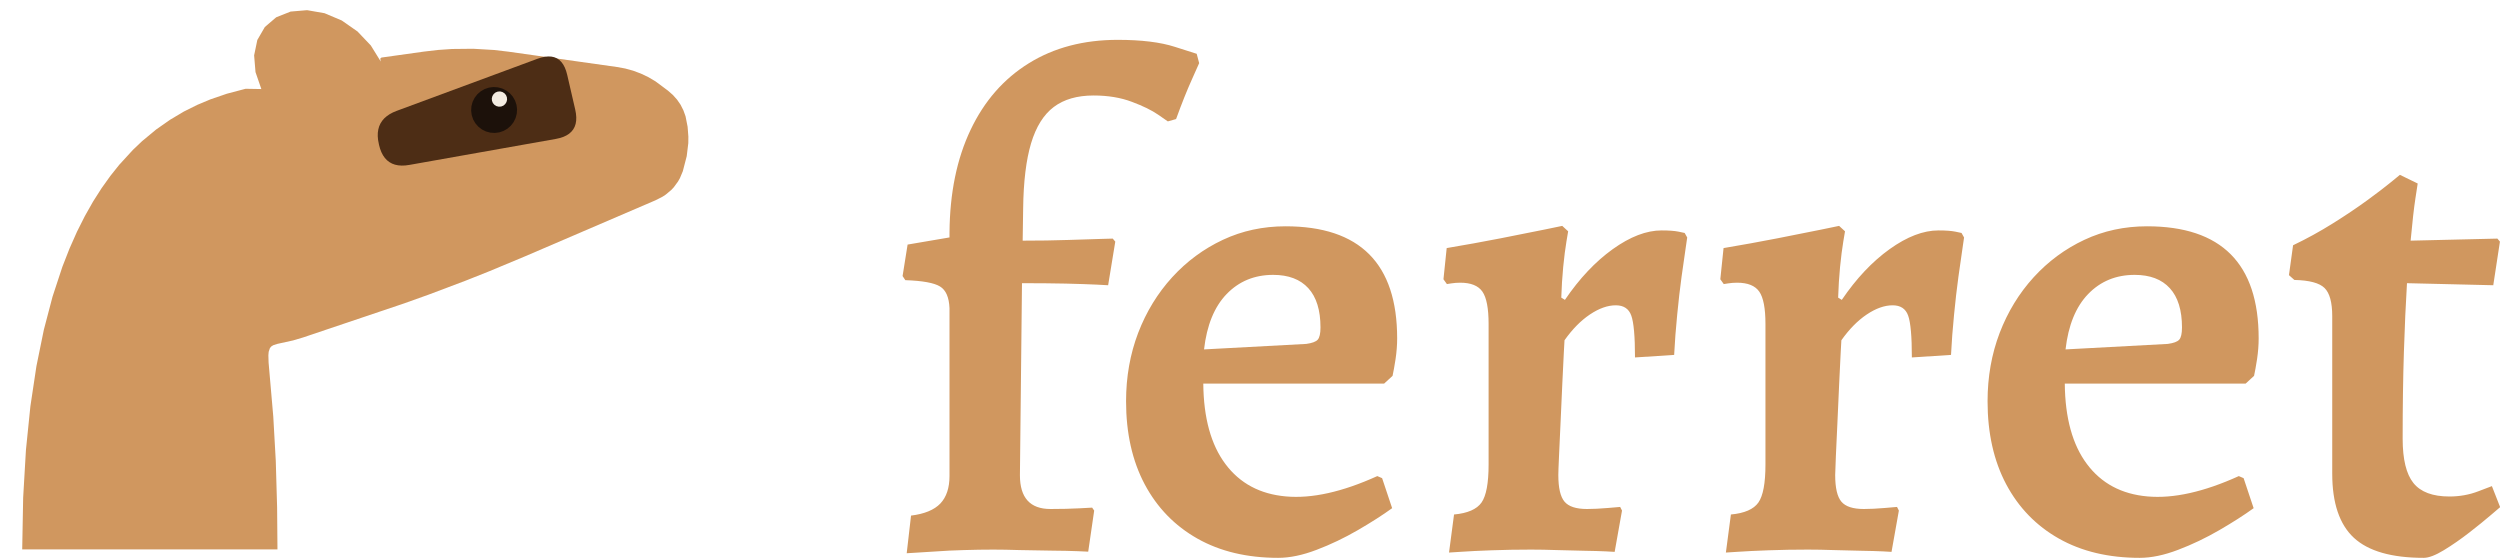
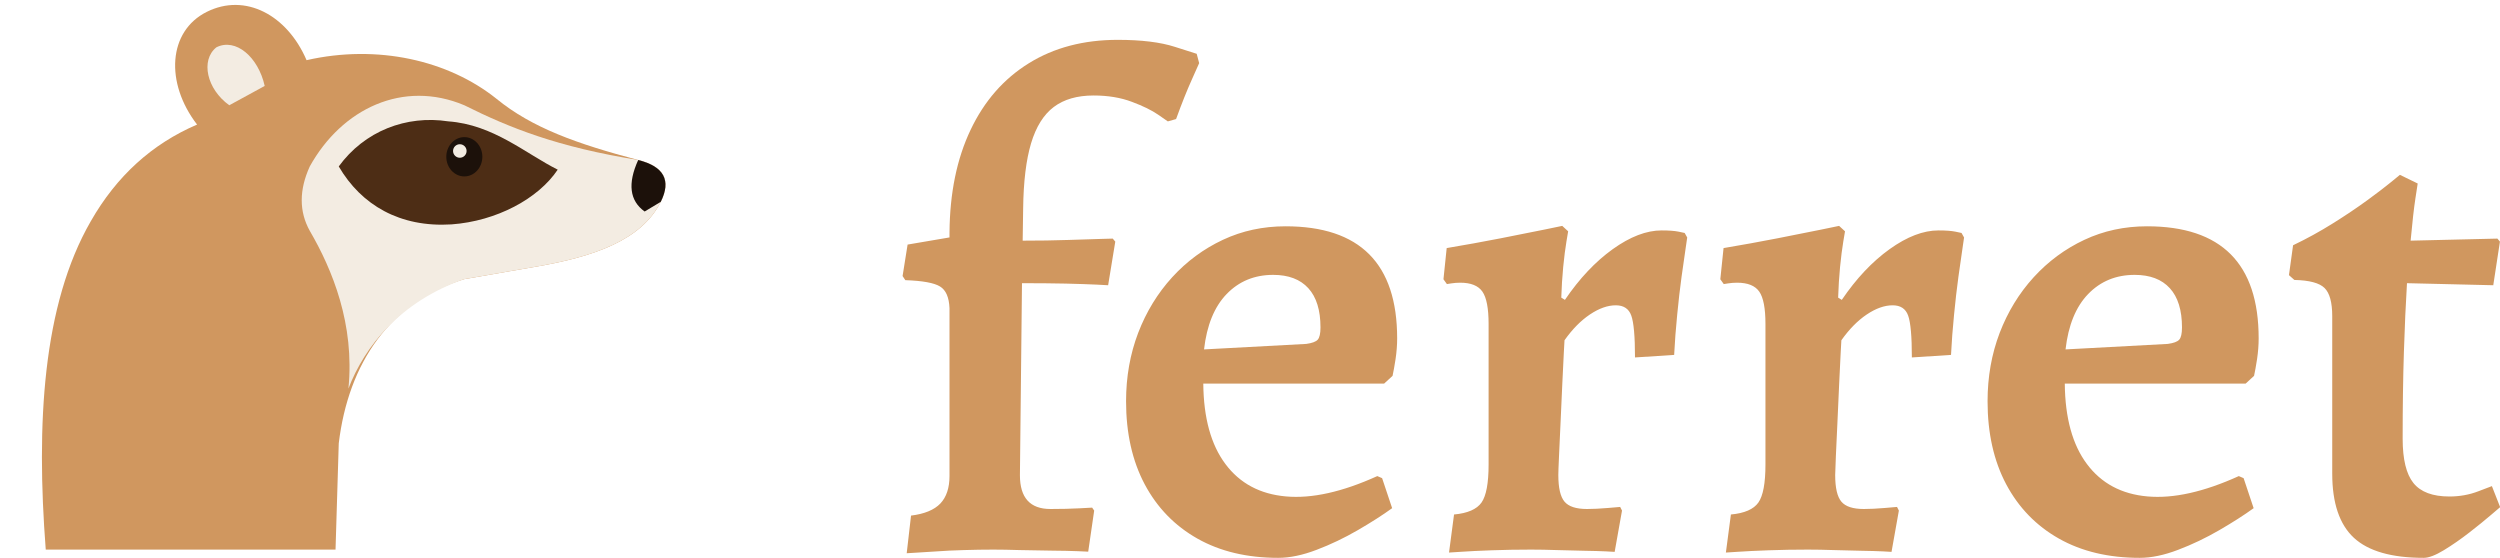
<svg xmlns="http://www.w3.org/2000/svg" viewBox="0 -800 3639 812">
  <g transform="translate(0 -800.0) scale(32.3232) translate(0 -3.4)">
-     <path fill="#d0975f" d="M13.200,18.730 L12.491,18.886 L12.307,18.945 L12.219,19.000 L12.155,19.076 L12.099,19.243 L12.086,19.401 L12.095,19.724 L12.307,22.167 L12.419,24.154 L12.479,26.245 L12.495,28.142 L1.000,28.142 L1.043,25.812 L1.168,23.665 L1.369,21.694 L1.640,19.891 L1.975,18.249 L2.366,16.759 L2.809,15.414 L3.130,14.594 L3.468,13.832 L3.823,13.127 L4.192,12.475 L4.574,11.876 L4.967,11.326 L5.368,10.823 L5.984,10.151 L6.399,9.756 L7.027,9.235 L7.655,8.795 L8.275,8.426 L8.883,8.123 L9.471,7.876 L10.215,7.621 L11.059,7.398 L11.769,7.410 L11.506,6.647 L11.444,5.893 L11.588,5.200 L11.927,4.616 L12.438,4.179 L13.087,3.921 L13.830,3.858 L14.615,3.995 L15.389,4.322 L16.100,4.818 L16.699,5.448 L17.146,6.169 L17.125,6.037 L17.177,5.992 L19.088,5.724 L19.723,5.650 L20.358,5.606 L21.310,5.596 L22.262,5.652 L22.896,5.727 L27.781,6.417 L28.154,6.485 L28.514,6.584 L28.861,6.714 L29.196,6.873 L29.517,7.063 L30.076,7.479 L30.298,7.673 L30.489,7.886 L30.648,8.117 L30.775,8.368 L30.872,8.637 L30.965,9.109 L30.999,9.552 L30.996,9.847 L30.925,10.432 L30.749,11.111 L30.617,11.426 L30.535,11.570 L30.343,11.833 L30.232,11.952 L29.980,12.163 L29.839,12.256 L29.527,12.416 L23.657,14.938 L22.039,15.613 L20.953,16.045 L19.313,16.664 L18.213,17.058 L13.644,18.598 Z" />
-     <path fill="#4d2d15" d="M17.026,9.704 L17.011,9.536 L17.014,9.377 L17.036,9.229 L17.075,9.090 L17.133,8.961 L17.209,8.842 L17.303,8.732 L17.416,8.633 L17.546,8.543 L17.695,8.463 L17.862,8.393 L24.205,6.046 L24.379,5.990 L24.542,5.955 L24.693,5.942 L24.833,5.949 L24.961,5.977 L25.078,6.027 L25.184,6.098 L25.278,6.189 L25.361,6.302 L25.433,6.436 L25.493,6.591 L25.542,6.767 L25.904,8.335 L25.937,8.516 L25.951,8.683 L25.946,8.838 L25.922,8.980 L25.878,9.109 L25.815,9.226 L25.732,9.329 L25.631,9.420 L25.510,9.498 L25.369,9.564 L25.210,9.616 L25.031,9.656 L18.432,10.827 L18.253,10.851 L18.086,10.857 L17.931,10.845 L17.787,10.815 L17.656,10.767 L17.537,10.701 L17.429,10.617 L17.333,10.515 L17.249,10.395 L17.177,10.257 L17.117,10.101 L17.069,9.927 Z" />
-     <path fill="#1c110a" d="M23.285,8.321 L23.271,8.524 L23.218,8.719 L23.128,8.901 L23.004,9.062 L22.851,9.195 L22.676,9.296 L22.483,9.361 L22.282,9.387 L22.080,9.373 L21.884,9.320 L21.702,9.230 L21.542,9.106 L21.408,8.954 L21.307,8.778 L21.243,8.586 L21.217,8.385 L21.230,8.182 L21.283,7.986 L21.373,7.805 L21.497,7.644 L21.650,7.511 L21.826,7.410 L22.018,7.345 L22.219,7.319 L22.421,7.333 L22.617,7.386 L22.799,7.476 L22.959,7.599 L23.093,7.752 L23.194,7.928 L23.259,8.120 Z" />
-     <path fill="#f3ece2" d="M22.835,7.891 L22.808,7.996 L22.751,8.087 L22.669,8.157 L22.569,8.197 L22.461,8.204 L22.356,8.178 L22.265,8.121 L22.195,8.039 L22.155,7.939 L22.147,7.831 L22.174,7.726 L22.231,7.635 L22.313,7.565 L22.413,7.525 L22.521,7.517 L22.626,7.544 L22.717,7.601 L22.787,7.683 L22.827,7.783 Z" />
+     <path fill="#d0975f" d="M2.06 28.15C1.625 22.495 1.915 17.13 4.09 13.36C5.25 11.33 6.845 9.88 8.875 9.01C7.425 7.125 7.57 4.805 9.31 3.935C11.05 3.065 12.935 4.08 13.805 6.11C16.995 5.385 20.185 6.11 22.36 7.85C23.955 9.155 25.985 9.88 28.74 10.605Q30.48 11.04 29.755 12.49C28.885 14.23 26.71 14.955 24.245 15.39L20.91 15.97C17.575 16.985 15.69 19.74 15.255 23.365L15.11 28.15H2.06Z" />
+     <path fill="#f3ece2" d="M9.745 5.53C9.02 6.11 9.31 7.415 10.325 8.14L11.92 7.27C11.63 5.965 10.615 5.095 9.745 5.53Z" />
+     <path fill="#f3ece2" d="M13.95 10.895C15.4 8.285 18.155 6.98 20.91 8.14C22.94 9.155 25.115 10.025 28.74 10.605Q30.48 11.04 29.755 12.49C28.885 14.23 26.71 14.955 24.245 15.39L20.91 15.97C18.01 16.985 16.415 19.015 15.69 20.9C15.98 18 14.965 15.535 13.95 13.795Q13.225 12.49 13.95 10.895Z" />
+     <path fill="#4d2d15" d="M15.255 10.895C16.415 9.3 18.3 8.575 20.185 8.865C22.215 9.01 23.665 10.315 25.115 11.04C24.245 12.345 22.36 13.36 20.33 13.505C18.01 13.65 16.27 12.635 15.255 10.895Z" />
+     <path fill="#1c110a" d="M28.74 10.605Q30.48 11.04 29.755 12.49L29.03 12.925Q28.015 12.2 28.74 10.605Z" />
+     <path fill="#1c110a" d="M21.722 10.46C21.722 9.972 21.358 9.575 20.91 9.575C20.462 9.575 20.098 9.972 20.098 10.46C20.098 10.948 20.462 11.345 20.91 11.345C21.358 11.345 21.722 10.948 21.722 10.46Z" />
+     <path fill="#f3ece2" d="M21.012 10.199C21.012 10.031 20.875 9.895 20.707 9.895C20.539 9.895 20.402 10.031 20.402 10.199C20.402 10.367 20.539 10.504 20.707 10.504C20.875 10.504 21.012 10.367 21.012 10.199Z" />
  </g>
  <path fill="#d0975f" transform="translate(1284.3 0)" d="M35.5 5.3 41.8 -49.5Q71.1 -53.1 84.5 -67.1Q97.8 -81.2 97.8 -107.1V-351.5Q96.8 -375.2 84 -383Q71.2 -390.9 33.5 -392.2L29.5 -398.2L36.8 -444L97.8 -454.4V-461.6Q98.5 -548 128.5 -611Q158.4 -674 213.4 -708Q268.3 -742 342.6 -742Q394.3 -742 425.9 -731.8Q457.6 -721.7 457.6 -721.7L461.2 -708.1Q461.2 -708.1 450.6 -684.3Q439.9 -660.6 427.6 -626.7L415.6 -623.3Q415.6 -623.3 401.6 -633Q387.6 -642.7 363.2 -651.8Q338.9 -661 307.5 -661Q271.8 -661 249.6 -644.3Q227.4 -627.6 216.5 -591.3Q205.7 -555.1 205 -496.4L204.3 -449.7Q240.3 -449.7 270 -450.7Q299.7 -451.7 317.6 -452.2Q335.4 -452.7 335.4 -452.7L339.1 -448.3L328.7 -384.8Q328.7 -384.8 312.1 -385.7Q295.4 -386.5 267 -387.2Q238.6 -387.8 203.3 -387.8L200.3 -108.2Q200.3 -59.1 244.7 -59.1Q268.4 -59.1 286.9 -60.1Q305.4 -61.1 305.4 -61.1L308.4 -56.8L299.7 3Q299.7 3 284.4 2.3Q269.1 1.7 246.3 1.5Q223.5 1.3 200.6 0.7Q177.6 0 161.6 0Q140.6 0 118.5 0.7Q96.3 1.3 77.6 2.7Q58.8 4 47.1 4.6Q35.5 5.3 35.5 5.3ZM576.3 12Q508.3 12 458.7 -16Q409.1 -44 381.9 -95.1Q354.8 -146.3 354.8 -215.9Q354.8 -269.2 372.4 -315.4Q390.1 -361.5 421.9 -396.4Q453.7 -431.2 495.7 -450.9Q537.7 -470.6 586.9 -470.6Q749.4 -470.6 749.4 -307.5Q749.4 -292.9 747.1 -277.4Q744.7 -261.9 742.7 -252.9L730.4 -241.6H467.2Q467.9 -166.7 499.4 -124.6Q530.9 -82.4 587.5 -77.4Q644 -72.3 720.5 -107L727.5 -104L742.1 -60.3Q721.4 -45.3 692.1 -28.3Q662.8 -11.3 632.2 0.3Q601.6 12 576.3 12ZM468.3 -291.4 617.1 -299.4Q629.8 -301.1 633.8 -305.6Q637.8 -310.1 637.8 -323.4Q637.8 -361.1 620.1 -380.5Q602.4 -399.9 568.9 -399.9Q528.2 -399.9 501.2 -372Q474.3 -344.1 468.3 -291.4ZM832.2 -51.1Q861.8 -53.8 872.2 -68.5Q882.5 -83.2 882.5 -123.9V-328.5Q882.5 -362.5 873.5 -375.5Q864.5 -388.5 841.2 -388.5Q834.5 -388.5 828.2 -387.5Q821.8 -386.5 821.8 -386.5L816.8 -393.5L821.5 -438.9Q861.4 -445.6 899.9 -453.1Q938.5 -460.6 964.1 -465.9Q989.7 -471.2 989.7 -471.2L998.3 -463.3Q998.3 -463.3 995.8 -448.4Q993.3 -433.6 991.1 -411.5Q989 -389.5 988.3 -366.8L993.6 -363.5Q1025.3 -410.2 1063.3 -437.4Q1101.3 -464.6 1134.3 -464.6Q1150 -464.6 1159 -462.8Q1167.9 -460.9 1167.9 -460.9L1171.6 -454.3Q1171.6 -454.3 1169.3 -438.5Q1166.9 -422.7 1163.4 -397.3Q1159.9 -371.8 1157 -341.7Q1154 -311.6 1152.6 -283.4L1095.6 -279.7Q1095.6 -325.7 1090.2 -340.6Q1084.9 -355.6 1067.6 -355.6Q1049.9 -355.6 1029.9 -342.2Q1010 -328.8 993 -304.7Q993 -304.7 992 -286.7Q991 -268.7 989.8 -241.5Q988.6 -214.3 987.3 -186Q986 -157.6 985 -136.1Q984 -114.6 984 -108.6Q984 -80.5 993 -69.8Q1002 -59.1 1025.7 -59.1Q1038.7 -59.1 1056.4 -60.6Q1074 -62.1 1074 -62.1L1076.7 -56.8L1066 3.3Q1066 3.3 1053.7 2.6Q1041.4 2 1022.3 1.7Q1003.2 1.3 982.2 0.7Q961.3 0 944.3 0Q914.7 0 887 1Q859.4 2 842.1 3.2Q824.9 4.3 824.9 4.3ZM1235.2 -51.1Q1264.8 -53.8 1275.2 -68.5Q1285.5 -83.2 1285.5 -123.9V-328.5Q1285.5 -362.5 1276.5 -375.5Q1267.5 -388.5 1244.2 -388.5Q1237.5 -388.5 1231.2 -387.5Q1224.8 -386.5 1224.8 -386.5L1219.8 -393.5L1224.5 -438.9Q1264.4 -445.6 1302.9 -453.1Q1341.5 -460.6 1367.1 -465.9Q1392.7 -471.2 1392.7 -471.2L1401.3 -463.3Q1401.3 -463.3 1398.8 -448.4Q1396.3 -433.6 1394.1 -411.5Q1392 -389.5 1391.3 -366.8L1396.6 -363.5Q1428.3 -410.2 1466.3 -437.4Q1504.3 -464.6 1537.3 -464.6Q1553 -464.6 1562 -462.8Q1570.9 -460.9 1570.9 -460.9L1574.6 -454.3Q1574.6 -454.3 1572.3 -438.5Q1569.9 -422.7 1566.4 -397.3Q1562.9 -371.8 1560 -341.7Q1557 -311.6 1555.6 -283.4L1498.6 -279.7Q1498.6 -325.7 1493.2 -340.6Q1487.9 -355.6 1470.6 -355.6Q1452.9 -355.6 1432.9 -342.2Q1413 -328.8 1396 -304.7Q1396 -304.7 1395 -286.7Q1394 -268.7 1392.8 -241.5Q1391.6 -214.3 1390.3 -186Q1389 -157.6 1388 -136.1Q1387 -114.6 1387 -108.6Q1387 -80.5 1396 -69.8Q1405 -59.1 1428.7 -59.1Q1441.7 -59.1 1459.4 -60.6Q1477 -62.1 1477 -62.1L1479.7 -56.8L1469 3.3Q1469 3.3 1456.7 2.6Q1444.4 2 1425.3 1.7Q1406.2 1.3 1385.2 0.7Q1364.3 0 1347.3 0Q1317.7 0 1290 1Q1262.4 2 1245.1 3.2Q1227.9 4.3 1227.9 4.3ZM1830.3 12Q1762.3 12 1712.7 -16Q1663.1 -44 1635.9 -95.1Q1608.8 -146.3 1608.8 -215.9Q1608.8 -269.2 1626.4 -315.4Q1644.1 -361.5 1675.9 -396.4Q1707.7 -431.2 1749.7 -450.9Q1791.7 -470.6 1840.9 -470.6Q2003.4 -470.6 2003.4 -307.5Q2003.4 -292.9 2001.1 -277.4Q1998.7 -261.9 1996.7 -252.9L1984.4 -241.6H1721.2Q1721.9 -166.7 1753.4 -124.6Q1784.9 -82.4 1841.5 -77.4Q1898 -72.3 1974.5 -107L1981.5 -104L1996.1 -60.3Q1975.4 -45.3 1946.1 -28.3Q1916.8 -11.3 1886.2 0.3Q1855.6 12 1830.3 12ZM1722.3 -291.4 1871.1 -299.4Q1883.8 -301.1 1887.8 -305.6Q1891.8 -310.1 1891.8 -323.4Q1891.8 -361.1 1874.1 -380.5Q1856.4 -399.9 1822.9 -399.9Q1782.2 -399.9 1755.2 -372Q1728.3 -344.1 1722.3 -291.4ZM2243.7 12Q2173.7 12 2142.1 -17.1Q2110.5 -46.3 2110.5 -110.6V-339.9Q2110.5 -369.8 2099.3 -380.8Q2088.1 -391.8 2055.4 -392.5L2047.5 -399.5L2053.5 -443Q2083.4 -457.3 2111.5 -474.9Q2139.6 -492.5 2161.5 -508.5Q2183.4 -524.5 2196.2 -535Q2209 -545.5 2209 -545.5L2234.9 -532.9Q2234.9 -532.9 2231.6 -511.4Q2228.3 -489.9 2224.6 -449.7L2350.9 -452.7L2354.6 -448.3L2344.9 -384.8L2219.3 -387.8Q2216.6 -343.8 2214.8 -287.2Q2213 -230.6 2213 -161.5Q2213 -116.4 2228.7 -96.9Q2244.4 -77.3 2281.1 -77.3Q2303.5 -77.3 2323.2 -84.9Q2342.9 -92.4 2342.9 -92.4L2354.9 -61.8Q2354.9 -61.8 2341.9 -50.7Q2328.9 -39.5 2310.1 -24.9Q2291.3 -10.3 2272.9 0.9Q2254.6 12 2243.7 12Z" />
</svg>
